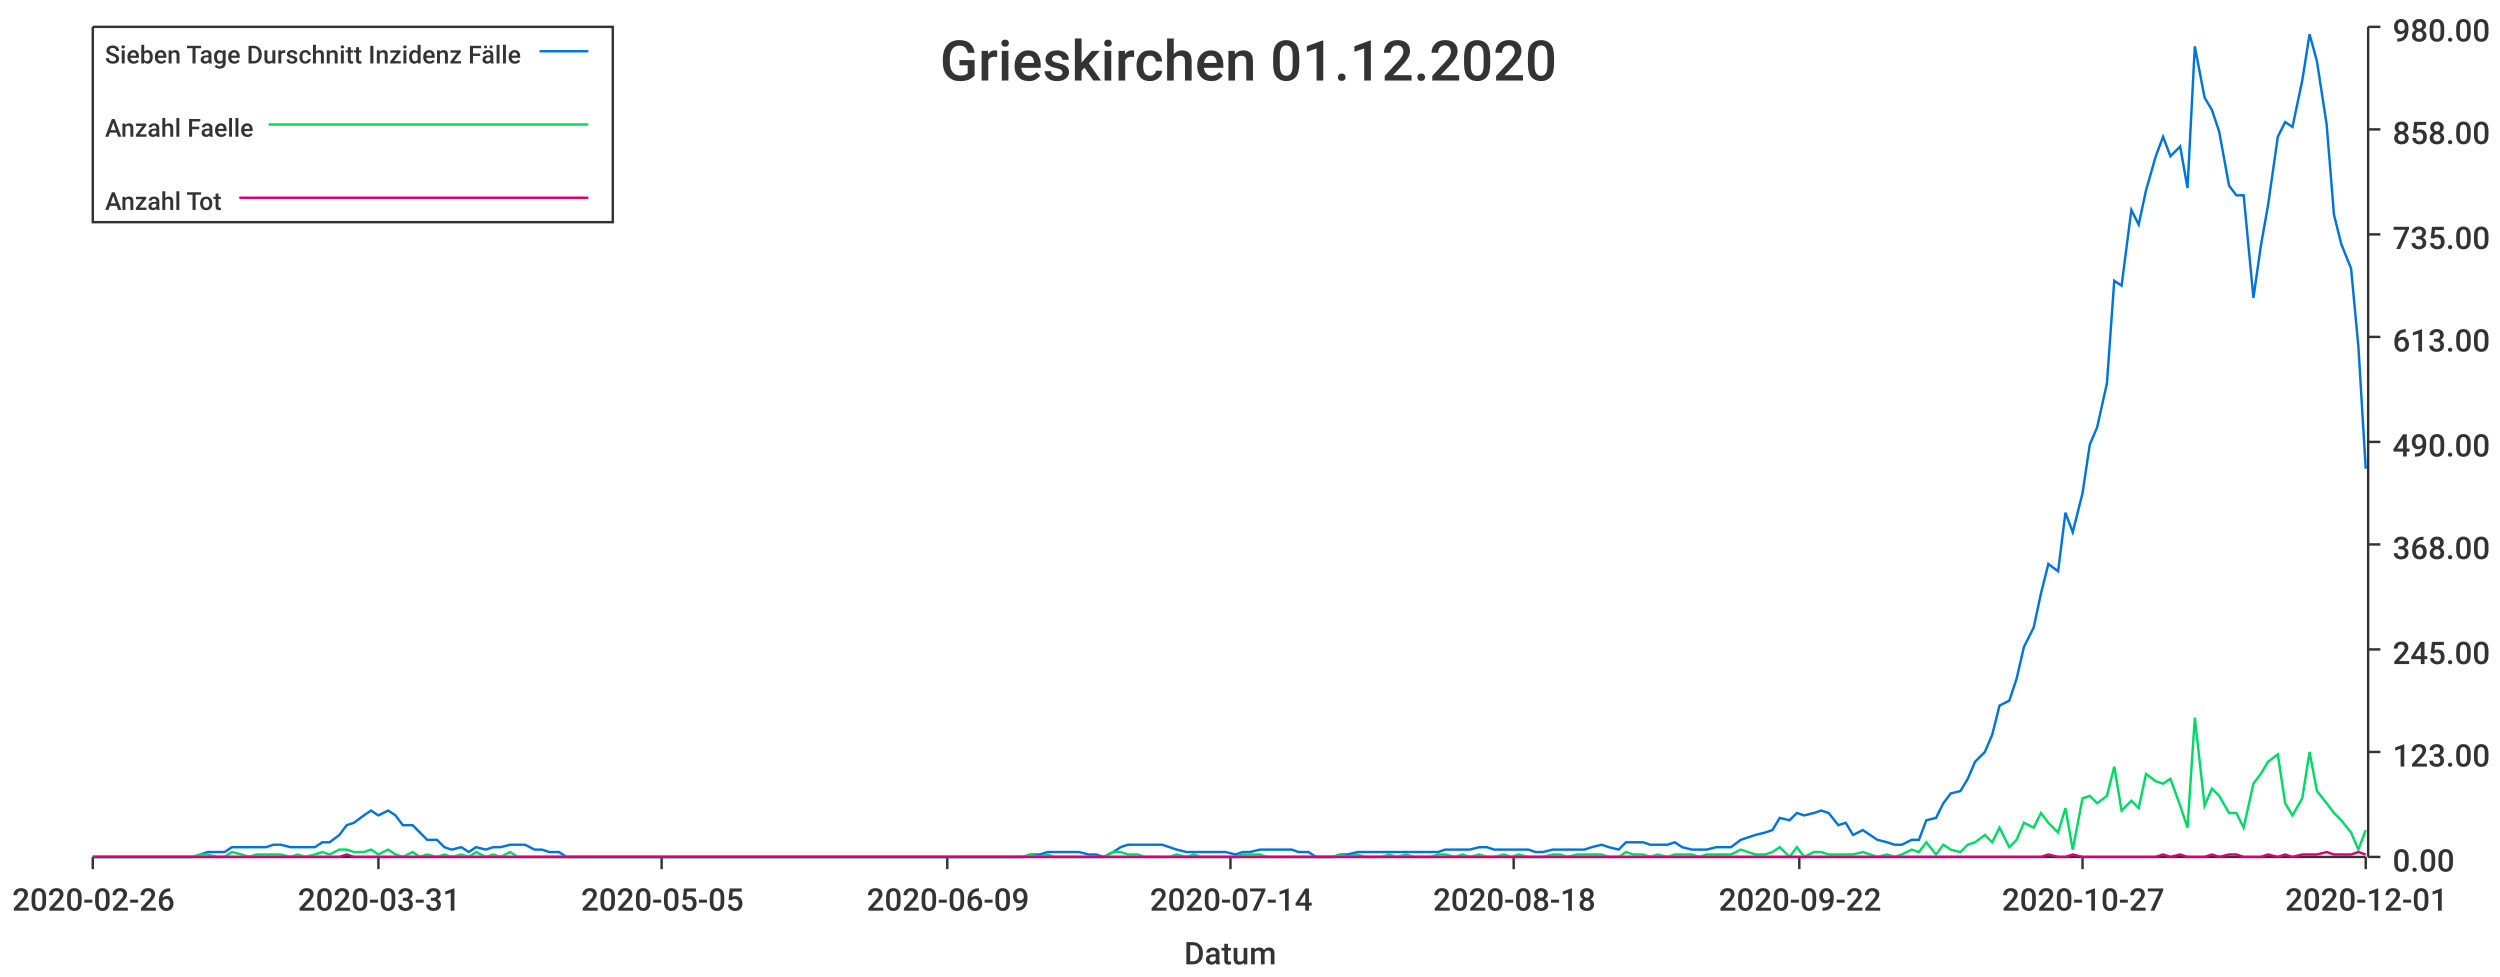
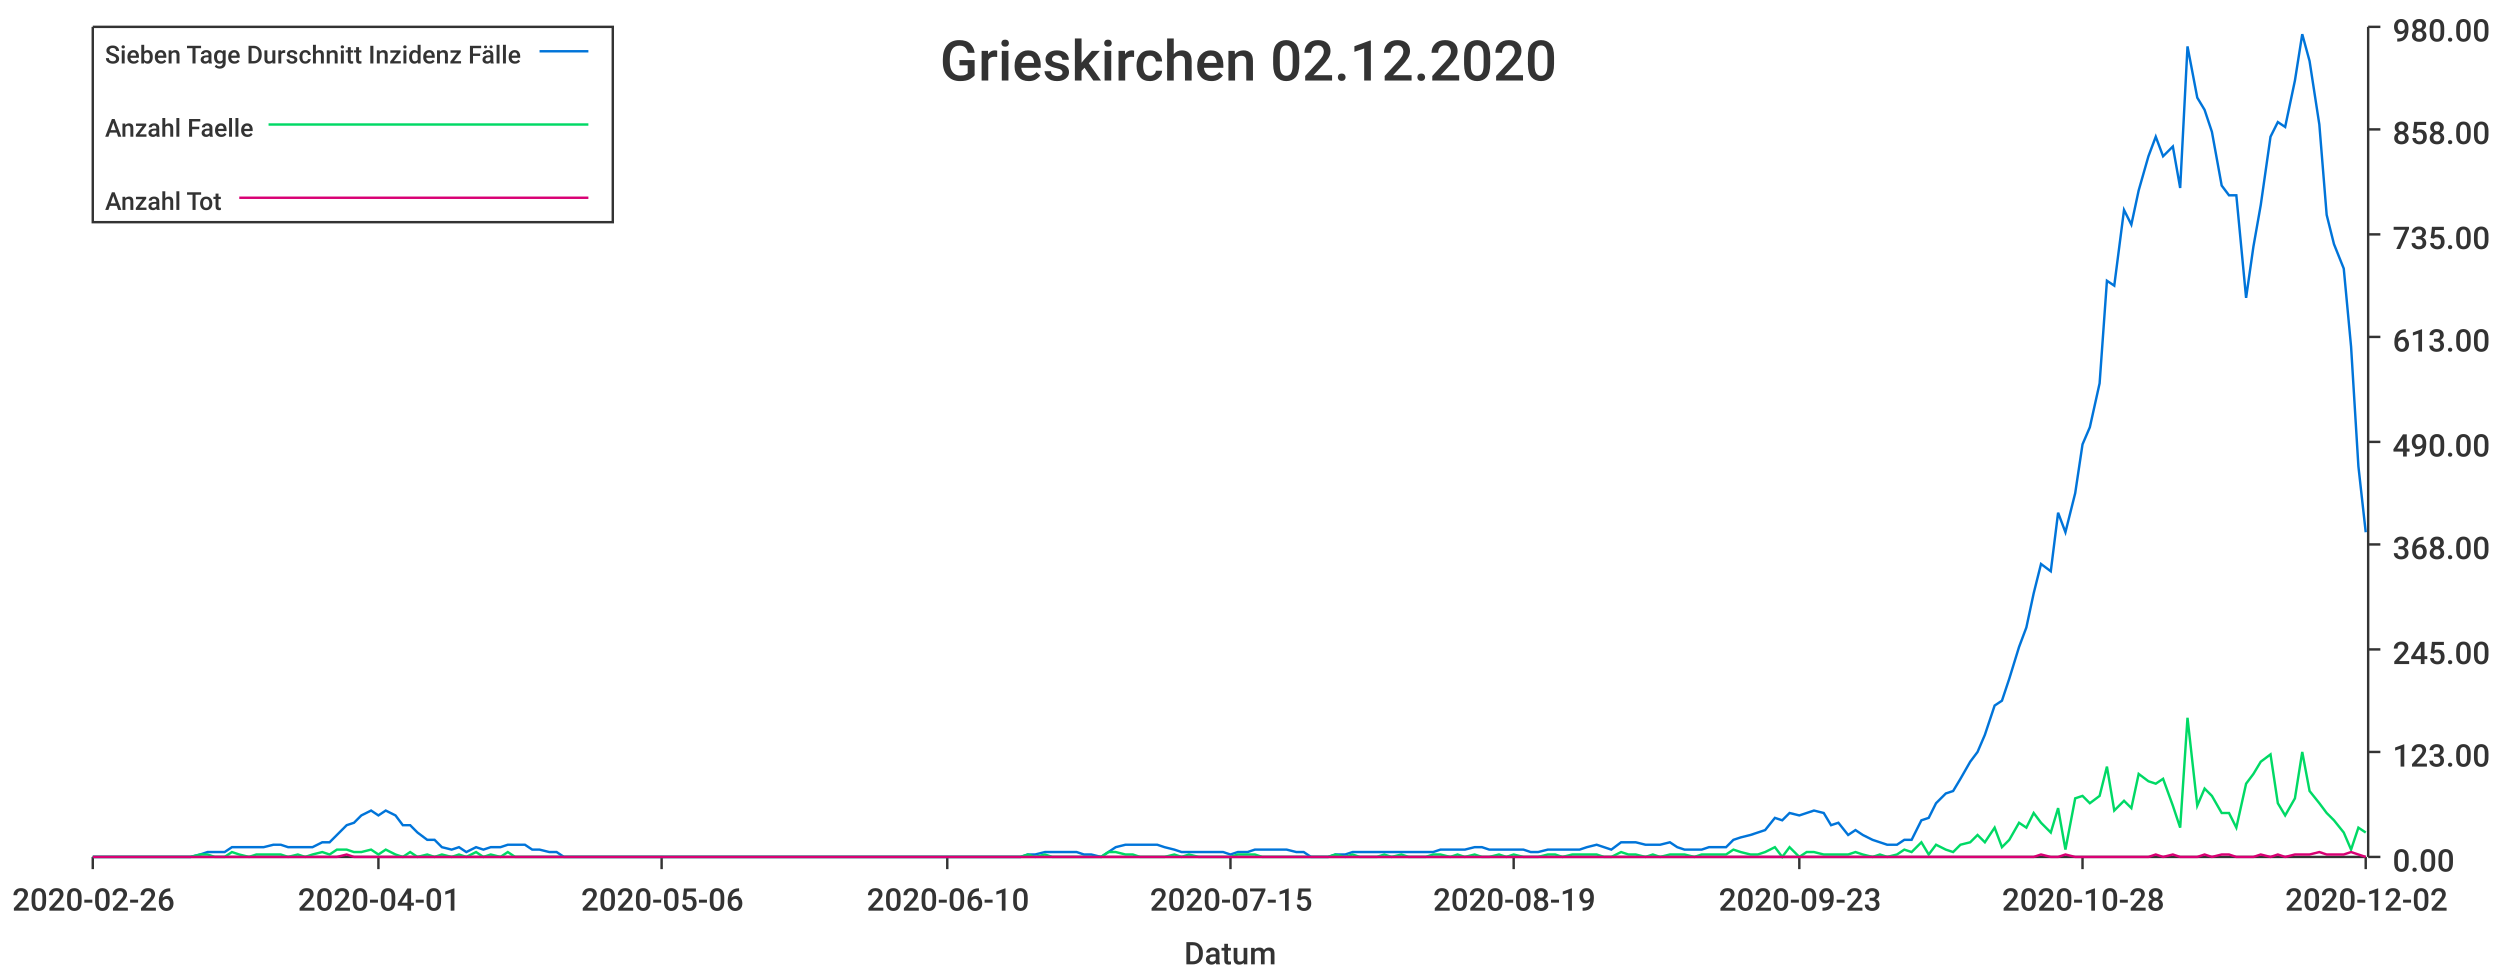
<svg xmlns="http://www.w3.org/2000/svg" width="1024" height="400">\n<path d="M 0 0 L 1024 0 L 1024 400 L 0 400 L 0 0" style="stroke-width:0;stroke:rgba(255,255,255,1.0);fill:rgba(255,255,255,1.0)" />
  <path d="M 38 11 L 969 11 L 969 351 L 38 351 L 38 11" style="stroke-width:0;stroke:rgba(255,255,255,1.0);fill:rgba(255,255,255,1.0)" />
  <path d="M 38 351 L 969 351" style="stroke-width:1;stroke:rgba(51,51,51,1.0);fill:none" />
  <path d="M 38 351 L 38 356" style="stroke-width:1;stroke:rgba(51,51,51,1.0);fill:none" />
  <text x="5" y="373" style="stroke-width:0;stroke:none;fill:rgba(51,51,51,1.0);font-size:12.8px;font-family:'Roboto Medium',sans-serif">2020-02-26</text>
  <path d="M 155 351 L 155 356" style="stroke-width:1;stroke:rgba(51,51,51,1.0);fill:none" />
-   <text x="122" y="373" style="stroke-width:0;stroke:none;fill:rgba(51,51,51,1.0);font-size:12.8px;font-family:'Roboto Medium',sans-serif">2020-03-31</text>
+   <text x="122" y="373" style="stroke-width:0;stroke:none;fill:rgba(51,51,51,1.0);font-size:12.8px;font-family:'Roboto Medium',sans-serif">2020-04-01</text>
  <path d="M 271 351 L 271 356" style="stroke-width:1;stroke:rgba(51,51,51,1.0);fill:none" />
-   <text x="238" y="373" style="stroke-width:0;stroke:none;fill:rgba(51,51,51,1.0);font-size:12.8px;font-family:'Roboto Medium',sans-serif">2020-05-05</text>
+   <text x="238" y="373" style="stroke-width:0;stroke:none;fill:rgba(51,51,51,1.0);font-size:12.8px;font-family:'Roboto Medium',sans-serif">2020-05-06</text>
  <path d="M 388 351 L 388 356" style="stroke-width:1;stroke:rgba(51,51,51,1.0);fill:none" />
-   <text x="355" y="373" style="stroke-width:0;stroke:none;fill:rgba(51,51,51,1.0);font-size:12.8px;font-family:'Roboto Medium',sans-serif">2020-06-09</text>
+   <text x="355" y="373" style="stroke-width:0;stroke:none;fill:rgba(51,51,51,1.0);font-size:12.8px;font-family:'Roboto Medium',sans-serif">2020-06-10</text>
  <path d="M 504 351 L 504 356" style="stroke-width:1;stroke:rgba(51,51,51,1.0);fill:none" />
-   <text x="471" y="373" style="stroke-width:0;stroke:none;fill:rgba(51,51,51,1.0);font-size:12.8px;font-family:'Roboto Medium',sans-serif">2020-07-14</text>
+   <text x="471" y="373" style="stroke-width:0;stroke:none;fill:rgba(51,51,51,1.0);font-size:12.8px;font-family:'Roboto Medium',sans-serif">2020-07-15</text>
  <path d="M 620 351 L 620 356" style="stroke-width:1;stroke:rgba(51,51,51,1.0);fill:none" />
-   <text x="587" y="373" style="stroke-width:0;stroke:none;fill:rgba(51,51,51,1.0);font-size:12.8px;font-family:'Roboto Medium',sans-serif">2020-08-18</text>
+   <text x="587" y="373" style="stroke-width:0;stroke:none;fill:rgba(51,51,51,1.0);font-size:12.8px;font-family:'Roboto Medium',sans-serif">2020-08-19</text>
  <path d="M 737 351 L 737 356" style="stroke-width:1;stroke:rgba(51,51,51,1.0);fill:none" />
-   <text x="704" y="373" style="stroke-width:0;stroke:none;fill:rgba(51,51,51,1.0);font-size:12.8px;font-family:'Roboto Medium',sans-serif">2020-09-22</text>
+   <text x="704" y="373" style="stroke-width:0;stroke:none;fill:rgba(51,51,51,1.0);font-size:12.8px;font-family:'Roboto Medium',sans-serif">2020-09-23</text>
  <path d="M 853 351 L 853 356" style="stroke-width:1;stroke:rgba(51,51,51,1.0);fill:none" />
-   <text x="820" y="373" style="stroke-width:0;stroke:none;fill:rgba(51,51,51,1.0);font-size:12.8px;font-family:'Roboto Medium',sans-serif">2020-10-27</text>
+   <text x="820" y="373" style="stroke-width:0;stroke:none;fill:rgba(51,51,51,1.0);font-size:12.8px;font-family:'Roboto Medium',sans-serif">2020-10-28</text>
  <path d="M 969 351 L 969 356" style="stroke-width:1;stroke:rgba(51,51,51,1.0);fill:none" />
-   <text x="936" y="373" style="stroke-width:0;stroke:none;fill:rgba(51,51,51,1.0);font-size:12.8px;font-family:'Roboto Medium',sans-serif">2020-12-01</text>
+   <text x="936" y="373" style="stroke-width:0;stroke:none;fill:rgba(51,51,51,1.0);font-size:12.8px;font-family:'Roboto Medium',sans-serif">2020-12-02</text>
  <text x="485" y="395" style="stroke-width:0;stroke:none;fill:rgba(51,51,51,1.0);font-size:12.8px;font-family:'Roboto Medium',sans-serif">Datum</text>
  <path d="M 970 351 L 970 11" style="stroke-width:1;stroke:rgba(51,51,51,1.0);fill:none" />
  <path d="M 970 351 L 975 351" style="stroke-width:1;stroke:rgba(51,51,51,1.0);fill:none" />
  <text x="980" y="357" style="stroke-width:0;stroke:none;fill:rgba(51,51,51,1.0);font-size:12.8px;font-family:'Roboto Medium',sans-serif">0.00</text>
  <path d="M 970 308 L 975 308" style="stroke-width:1;stroke:rgba(51,51,51,1.0);fill:none" />
  <text x="980" y="314" style="stroke-width:0;stroke:none;fill:rgba(51,51,51,1.0);font-size:12.8px;font-family:'Roboto Medium',sans-serif">123.00</text>
  <path d="M 970 266 L 975 266" style="stroke-width:1;stroke:rgba(51,51,51,1.0);fill:none" />
  <text x="980" y="272" style="stroke-width:0;stroke:none;fill:rgba(51,51,51,1.0);font-size:12.8px;font-family:'Roboto Medium',sans-serif">245.00</text>
  <path d="M 970 223 L 975 223" style="stroke-width:1;stroke:rgba(51,51,51,1.0);fill:none" />
  <text x="980" y="229" style="stroke-width:0;stroke:none;fill:rgba(51,51,51,1.0);font-size:12.8px;font-family:'Roboto Medium',sans-serif">368.00</text>
  <path d="M 970 181 L 975 181" style="stroke-width:1;stroke:rgba(51,51,51,1.0);fill:none" />
  <text x="980" y="187" style="stroke-width:0;stroke:none;fill:rgba(51,51,51,1.0);font-size:12.8px;font-family:'Roboto Medium',sans-serif">490.00</text>
  <path d="M 970 138 L 975 138" style="stroke-width:1;stroke:rgba(51,51,51,1.0);fill:none" />
  <text x="980" y="144" style="stroke-width:0;stroke:none;fill:rgba(51,51,51,1.0);font-size:12.8px;font-family:'Roboto Medium',sans-serif">613.00</text>
  <path d="M 970 96 L 975 96" style="stroke-width:1;stroke:rgba(51,51,51,1.0);fill:none" />
  <text x="980" y="102" style="stroke-width:0;stroke:none;fill:rgba(51,51,51,1.0);font-size:12.8px;font-family:'Roboto Medium',sans-serif">735.00</text>
  <path d="M 970 53 L 975 53" style="stroke-width:1;stroke:rgba(51,51,51,1.0);fill:none" />
  <text x="980" y="59" style="stroke-width:0;stroke:none;fill:rgba(51,51,51,1.0);font-size:12.8px;font-family:'Roboto Medium',sans-serif">858.00</text>
  <path d="M 970 11 L 975 11" style="stroke-width:1;stroke:rgba(51,51,51,1.0);fill:none" />
  <text x="980" y="17" style="stroke-width:0;stroke:none;fill:rgba(51,51,51,1.0);font-size:12.8px;font-family:'Roboto Medium',sans-serif">980.00</text>
-   <path d="M 38 351 L 42 351 L 45 351 L 49 351 L 52 351 L 55 351 L 59 351 L 62 351 L 65 351 L 69 351 L 72 351 L 75 351 L 79 351 L 82 350 L 85 349 L 89 349 L 92 349 L 95 347 L 99 347 L 102 347 L 105 347 L 109 347 L 112 346 L 115 346 L 119 347 L 122 347 L 125 347 L 129 347 L 132 345 L 135 345 L 139 342 L 142 338 L 145 337 L 149 334 L 152 332 L 155 334 L 159 332 L 162 334 L 165 338 L 169 338 L 172 341 L 175 344 L 179 344 L 182 347 L 185 348 L 189 347 L 192 349 L 195 347 L 199 348 L 202 347 L 205 347 L 209 346 L 212 346 L 215 346 L 219 348 L 222 348 L 225 349 L 229 349 L 232 351 L 235 351 L 239 351 L 242 351 L 245 351 L 249 351 L 252 351 L 255 351 L 259 351 L 262 351 L 265 351 L 269 351 L 272 351 L 275 351 L 279 351 L 282 351 L 285 351 L 289 351 L 292 351 L 295 351 L 299 351 L 302 351 L 305 351 L 309 351 L 312 351 L 315 351 L 319 351 L 322 351 L 325 351 L 329 351 L 332 351 L 335 351 L 339 351 L 342 351 L 345 351 L 349 351 L 352 351 L 356 351 L 359 351 L 362 351 L 366 351 L 369 351 L 372 351 L 376 351 L 379 351 L 382 351 L 386 351 L 389 351 L 392 351 L 396 351 L 399 351 L 402 351 L 406 351 L 409 351 L 412 351 L 416 351 L 419 351 L 422 350 L 426 350 L 429 349 L 432 349 L 436 349 L 439 349 L 442 349 L 446 350 L 449 350 L 452 351 L 456 349 L 459 347 L 462 346 L 466 346 L 469 346 L 472 346 L 476 346 L 479 347 L 482 348 L 486 349 L 489 349 L 492 349 L 496 349 L 499 349 L 502 349 L 506 350 L 509 349 L 512 349 L 516 348 L 519 348 L 522 348 L 526 348 L 529 348 L 532 349 L 536 349 L 539 351 L 542 351 L 546 351 L 549 350 L 552 350 L 556 349 L 559 349 L 562 349 L 566 349 L 569 349 L 572 349 L 576 349 L 579 349 L 582 349 L 586 349 L 589 349 L 592 348 L 596 348 L 599 348 L 602 348 L 606 347 L 609 347 L 612 348 L 616 348 L 619 348 L 622 348 L 626 348 L 629 349 L 632 349 L 636 348 L 639 348 L 642 348 L 646 348 L 649 348 L 652 347 L 656 346 L 659 347 L 663 348 L 666 345 L 669 345 L 673 345 L 676 346 L 679 346 L 683 346 L 686 345 L 689 347 L 693 348 L 696 348 L 699 348 L 703 347 L 706 347 L 709 347 L 713 344 L 716 343 L 719 342 L 723 341 L 726 340 L 729 335 L 733 336 L 736 333 L 739 334 L 743 333 L 746 332 L 749 333 L 753 338 L 756 337 L 759 342 L 763 340 L 766 342 L 769 344 L 773 345 L 776 346 L 779 346 L 783 344 L 786 344 L 789 336 L 793 335 L 796 329 L 799 325 L 803 324 L 806 319 L 809 312 L 813 308 L 816 301 L 819 289 L 823 287 L 826 278 L 829 265 L 833 257 L 836 243 L 839 231 L 843 234 L 846 210 L 849 218 L 853 202 L 856 182 L 859 175 L 863 157 L 866 115 L 869 117 L 873 86 L 876 92 L 879 78 L 883 64 L 886 56 L 889 64 L 893 60 L 896 77 L 899 19 L 903 40 L 906 45 L 909 54 L 913 76 L 916 80 L 919 80 L 923 122 L 926 101 L 929 84 L 933 56 L 936 50 L 939 52 L 943 33 L 946 14 L 949 25 L 953 51 L 956 88 L 959 100 L 963 110 L 966 142 L 969 192" style="stroke-width:1;stroke:rgba(0,116,217,1.0);fill:none" />
-   <path d="M 38 351 L 42 351 L 45 351 L 49 351 L 52 351 L 55 351 L 59 351 L 62 351 L 65 351 L 69 351 L 72 351 L 75 351 L 79 351 L 82 350 L 85 350 L 89 351 L 92 351 L 95 349 L 99 350 L 102 351 L 105 350 L 109 350 L 112 350 L 115 350 L 119 351 L 122 350 L 125 351 L 129 350 L 132 349 L 135 350 L 139 348 L 142 348 L 145 349 L 149 349 L 152 348 L 155 350 L 159 348 L 162 350 L 165 351 L 169 349 L 172 351 L 175 350 L 179 351 L 182 350 L 185 351 L 189 350 L 192 351 L 195 349 L 199 351 L 202 350 L 205 351 L 209 349 L 212 351 L 215 351 L 219 351 L 222 351 L 225 351 L 229 351 L 232 351 L 235 351 L 239 351 L 242 351 L 245 351 L 249 351 L 252 351 L 255 351 L 259 351 L 262 351 L 265 351 L 269 351 L 272 351 L 275 351 L 279 351 L 282 351 L 285 351 L 289 351 L 292 351 L 295 351 L 299 351 L 302 351 L 305 351 L 309 351 L 312 351 L 315 351 L 319 351 L 322 351 L 325 351 L 329 351 L 332 351 L 335 351 L 339 351 L 342 351 L 345 351 L 349 351 L 352 351 L 356 351 L 359 351 L 362 351 L 366 351 L 369 351 L 372 351 L 376 351 L 379 351 L 382 351 L 386 351 L 389 351 L 392 351 L 396 351 L 399 351 L 402 351 L 406 351 L 409 351 L 412 351 L 416 351 L 419 351 L 422 350 L 426 351 L 429 350 L 432 351 L 436 351 L 439 351 L 442 351 L 446 351 L 449 351 L 452 351 L 456 349 L 459 349 L 462 350 L 466 350 L 469 351 L 472 351 L 476 351 L 479 351 L 482 350 L 486 351 L 489 350 L 492 351 L 496 351 L 499 351 L 502 351 L 506 351 L 509 350 L 512 350 L 516 350 L 519 351 L 522 351 L 526 351 L 529 351 L 532 351 L 536 351 L 539 351 L 542 351 L 546 351 L 549 350 L 552 351 L 556 350 L 559 351 L 562 351 L 566 351 L 569 350 L 572 351 L 576 350 L 579 351 L 582 351 L 586 351 L 589 350 L 592 350 L 596 351 L 599 350 L 602 351 L 606 350 L 609 351 L 612 351 L 616 350 L 619 351 L 622 350 L 626 351 L 629 351 L 632 351 L 636 350 L 639 350 L 642 351 L 646 350 L 649 350 L 652 350 L 656 350 L 659 351 L 663 351 L 666 349 L 669 350 L 673 350 L 676 351 L 679 350 L 683 351 L 686 350 L 689 350 L 693 350 L 696 351 L 699 350 L 703 350 L 706 350 L 709 350 L 713 348 L 716 349 L 719 350 L 723 350 L 726 349 L 729 347 L 733 351 L 736 347 L 739 351 L 743 349 L 746 349 L 749 350 L 753 350 L 756 350 L 759 350 L 763 349 L 766 350 L 769 351 L 773 350 L 776 351 L 779 350 L 783 348 L 786 349 L 789 345 L 793 350 L 796 346 L 799 348 L 803 349 L 806 346 L 809 345 L 813 342 L 816 345 L 819 339 L 823 347 L 826 344 L 829 337 L 833 339 L 836 333 L 839 337 L 843 341 L 846 331 L 849 348 L 853 327 L 856 326 L 859 329 L 863 326 L 866 314 L 869 332 L 873 328 L 876 331 L 879 317 L 883 320 L 886 321 L 889 319 L 893 330 L 896 339 L 899 294 L 903 330 L 906 323 L 909 326 L 913 333 L 916 333 L 919 339 L 923 321 L 926 317 L 929 312 L 933 309 L 936 329 L 939 334 L 943 327 L 946 308 L 949 324 L 953 329 L 956 333 L 959 336 L 963 341 L 966 348 L 969 340" style="stroke-width:1;stroke:rgba(0,217,101,1.0);fill:none" />
-   <path d="M 38 351 L 42 351 L 45 351 L 49 351 L 52 351 L 55 351 L 59 351 L 62 351 L 65 351 L 69 351 L 72 351 L 75 351 L 79 351 L 82 351 L 85 351 L 89 351 L 92 351 L 95 351 L 99 351 L 102 351 L 105 351 L 109 351 L 112 351 L 115 351 L 119 351 L 122 351 L 125 351 L 129 351 L 132 351 L 135 351 L 139 351 L 142 350 L 145 351 L 149 351 L 152 351 L 155 351 L 159 351 L 162 351 L 165 351 L 169 351 L 172 351 L 175 351 L 179 351 L 182 351 L 185 351 L 189 351 L 192 351 L 195 351 L 199 351 L 202 351 L 205 351 L 209 351 L 212 351 L 215 351 L 219 351 L 222 351 L 225 351 L 229 351 L 232 351 L 235 351 L 239 351 L 242 351 L 245 351 L 249 351 L 252 351 L 255 351 L 259 351 L 262 351 L 265 351 L 269 351 L 272 351 L 275 351 L 279 351 L 282 351 L 285 351 L 289 351 L 292 351 L 295 351 L 299 351 L 302 351 L 305 351 L 309 351 L 312 351 L 315 351 L 319 351 L 322 351 L 325 351 L 329 351 L 332 351 L 335 351 L 339 351 L 342 351 L 345 351 L 349 351 L 352 351 L 356 351 L 359 351 L 362 351 L 366 351 L 369 351 L 372 351 L 376 351 L 379 351 L 382 351 L 386 351 L 389 351 L 392 351 L 396 351 L 399 351 L 402 351 L 406 351 L 409 351 L 412 351 L 416 351 L 419 351 L 422 351 L 426 351 L 429 351 L 432 351 L 436 351 L 439 351 L 442 351 L 446 351 L 449 351 L 452 351 L 456 351 L 459 351 L 462 351 L 466 351 L 469 351 L 472 351 L 476 351 L 479 351 L 482 351 L 486 351 L 489 351 L 492 351 L 496 351 L 499 351 L 502 351 L 506 351 L 509 351 L 512 351 L 516 351 L 519 351 L 522 351 L 526 351 L 529 351 L 532 351 L 536 351 L 539 351 L 542 351 L 546 351 L 549 351 L 552 351 L 556 351 L 559 351 L 562 351 L 566 351 L 569 351 L 572 351 L 576 351 L 579 351 L 582 351 L 586 351 L 589 351 L 592 351 L 596 351 L 599 351 L 602 351 L 606 351 L 609 351 L 612 351 L 616 351 L 619 351 L 622 351 L 626 351 L 629 351 L 632 351 L 636 351 L 639 351 L 642 351 L 646 351 L 649 351 L 652 351 L 656 351 L 659 351 L 663 351 L 666 351 L 669 351 L 673 351 L 676 351 L 679 351 L 683 351 L 686 351 L 689 351 L 693 351 L 696 351 L 699 351 L 703 351 L 706 351 L 709 351 L 713 351 L 716 351 L 719 351 L 723 351 L 726 351 L 729 351 L 733 351 L 736 351 L 739 351 L 743 351 L 746 351 L 749 351 L 753 351 L 756 351 L 759 351 L 763 351 L 766 351 L 769 351 L 773 351 L 776 351 L 779 351 L 783 351 L 786 351 L 789 351 L 793 351 L 796 351 L 799 351 L 803 351 L 806 351 L 809 351 L 813 351 L 816 351 L 819 351 L 823 351 L 826 351 L 829 351 L 833 351 L 836 351 L 839 350 L 843 351 L 846 351 L 849 350 L 853 351 L 856 351 L 859 351 L 863 351 L 866 351 L 869 351 L 873 351 L 876 351 L 879 351 L 883 351 L 886 350 L 889 351 L 893 350 L 896 351 L 899 351 L 903 351 L 906 350 L 909 351 L 913 350 L 916 350 L 919 351 L 923 351 L 926 351 L 929 350 L 933 351 L 936 350 L 939 351 L 943 350 L 946 350 L 949 350 L 953 349 L 956 350 L 959 350 L 963 350 L 966 349 L 969 350" style="stroke-width:1;stroke:rgba(217,0,116,1.0);fill:none" />
-   <text x="385" y="33" style="stroke-width:0;stroke:none;fill:rgba(51,51,51,1.0);font-size:23.0px;font-family:'Roboto Medium',sans-serif">Grieskirchen 01.12.2020</text>
+   <path d="M 38 351 L 42 351 L 45 351 L 48 351 L 52 351 L 55 351 L 58 351 L 62 351 L 65 351 L 68 351 L 72 351 L 75 351 L 78 351 L 82 350 L 85 349 L 88 349 L 92 349 L 95 347 L 98 347 L 102 347 L 105 347 L 108 347 L 112 346 L 115 346 L 118 347 L 122 347 L 125 347 L 128 347 L 132 345 L 135 345 L 138 342 L 142 338 L 145 337 L 148 334 L 152 332 L 155 334 L 158 332 L 162 334 L 165 338 L 168 338 L 171 341 L 175 344 L 178 344 L 181 347 L 185 348 L 188 347 L 191 349 L 195 347 L 198 348 L 201 347 L 205 347 L 208 346 L 211 346 L 215 346 L 218 348 L 221 348 L 225 349 L 228 349 L 231 351 L 235 351 L 238 351 L 241 351 L 245 351 L 248 351 L 251 351 L 255 351 L 258 351 L 261 351 L 265 351 L 268 351 L 271 351 L 275 351 L 278 351 L 281 351 L 285 351 L 288 351 L 291 351 L 295 351 L 298 351 L 301 351 L 304 351 L 308 351 L 311 351 L 314 351 L 318 351 L 321 351 L 324 351 L 328 351 L 331 351 L 334 351 L 338 351 L 341 351 L 344 351 L 348 351 L 351 351 L 354 351 L 358 351 L 361 351 L 364 351 L 368 351 L 371 351 L 374 351 L 378 351 L 381 351 L 384 351 L 388 351 L 391 351 L 394 351 L 398 351 L 401 351 L 404 351 L 408 351 L 411 351 L 414 351 L 418 351 L 421 350 L 424 350 L 428 349 L 431 349 L 434 349 L 437 349 L 441 349 L 444 350 L 447 350 L 451 351 L 454 349 L 457 347 L 461 346 L 464 346 L 467 346 L 471 346 L 474 346 L 477 347 L 481 348 L 484 349 L 487 349 L 491 349 L 494 349 L 497 349 L 501 349 L 504 350 L 507 349 L 511 349 L 514 348 L 517 348 L 521 348 L 524 348 L 527 348 L 531 349 L 534 349 L 537 351 L 541 351 L 544 351 L 547 350 L 551 350 L 554 349 L 557 349 L 561 349 L 564 349 L 567 349 L 570 349 L 574 349 L 577 349 L 580 349 L 584 349 L 587 349 L 590 348 L 594 348 L 597 348 L 600 348 L 604 347 L 607 347 L 610 348 L 614 348 L 617 348 L 620 348 L 624 348 L 627 349 L 630 349 L 634 348 L 637 348 L 640 348 L 644 348 L 647 348 L 650 347 L 654 346 L 657 347 L 660 348 L 664 345 L 667 345 L 670 345 L 674 346 L 677 346 L 680 346 L 684 345 L 687 347 L 690 348 L 694 348 L 697 348 L 700 347 L 703 347 L 707 347 L 710 344 L 713 343 L 717 342 L 720 341 L 723 340 L 727 335 L 730 336 L 733 333 L 737 334 L 740 333 L 743 332 L 747 333 L 750 338 L 753 337 L 757 342 L 760 340 L 763 342 L 767 344 L 770 345 L 773 346 L 777 346 L 780 344 L 783 344 L 787 336 L 790 335 L 793 329 L 797 325 L 800 324 L 803 319 L 807 312 L 810 308 L 813 301 L 817 289 L 820 287 L 823 278 L 827 265 L 830 257 L 833 243 L 836 231 L 840 234 L 843 210 L 846 218 L 850 202 L 853 182 L 856 175 L 860 157 L 863 115 L 866 117 L 870 86 L 873 92 L 876 78 L 880 64 L 883 56 L 886 64 L 890 60 L 893 77 L 896 19 L 900 40 L 903 45 L 906 54 L 910 76 L 913 80 L 916 80 L 920 122 L 923 101 L 926 84 L 930 56 L 933 50 L 936 52 L 940 33 L 943 14 L 946 25 L 950 51 L 953 88 L 956 100 L 960 110 L 963 142 L 966 191 L 969 218" style="stroke-width:1;stroke:rgba(0,116,217,1.0);fill:none" />
+   <path d="M 38 351 L 42 351 L 45 351 L 48 351 L 52 351 L 55 351 L 58 351 L 62 351 L 65 351 L 68 351 L 72 351 L 75 351 L 78 351 L 82 350 L 85 350 L 88 351 L 92 351 L 95 349 L 98 350 L 102 351 L 105 350 L 108 350 L 112 350 L 115 350 L 118 351 L 122 350 L 125 351 L 128 350 L 132 349 L 135 350 L 138 348 L 142 348 L 145 349 L 148 349 L 152 348 L 155 350 L 158 348 L 162 350 L 165 351 L 168 349 L 171 351 L 175 350 L 178 351 L 181 350 L 185 351 L 188 350 L 191 351 L 195 349 L 198 351 L 201 350 L 205 351 L 208 349 L 211 351 L 215 351 L 218 351 L 221 351 L 225 351 L 228 351 L 231 351 L 235 351 L 238 351 L 241 351 L 245 351 L 248 351 L 251 351 L 255 351 L 258 351 L 261 351 L 265 351 L 268 351 L 271 351 L 275 351 L 278 351 L 281 351 L 285 351 L 288 351 L 291 351 L 295 351 L 298 351 L 301 351 L 304 351 L 308 351 L 311 351 L 314 351 L 318 351 L 321 351 L 324 351 L 328 351 L 331 351 L 334 351 L 338 351 L 341 351 L 344 351 L 348 351 L 351 351 L 354 351 L 358 351 L 361 351 L 364 351 L 368 351 L 371 351 L 374 351 L 378 351 L 381 351 L 384 351 L 388 351 L 391 351 L 394 351 L 398 351 L 401 351 L 404 351 L 408 351 L 411 351 L 414 351 L 418 351 L 421 350 L 424 351 L 428 350 L 431 351 L 434 351 L 437 351 L 441 351 L 444 351 L 447 351 L 451 351 L 454 349 L 457 349 L 461 350 L 464 350 L 467 351 L 471 351 L 474 351 L 477 351 L 481 350 L 484 351 L 487 350 L 491 351 L 494 351 L 497 351 L 501 351 L 504 351 L 507 350 L 511 350 L 514 350 L 517 351 L 521 351 L 524 351 L 527 351 L 531 351 L 534 351 L 537 351 L 541 351 L 544 351 L 547 350 L 551 351 L 554 350 L 557 351 L 561 351 L 564 351 L 567 350 L 570 351 L 574 350 L 577 351 L 580 351 L 584 351 L 587 350 L 590 350 L 594 351 L 597 350 L 600 351 L 604 350 L 607 351 L 610 351 L 614 350 L 617 351 L 620 350 L 624 351 L 627 351 L 630 351 L 634 350 L 637 350 L 640 351 L 644 350 L 647 350 L 650 350 L 654 350 L 657 351 L 660 351 L 664 349 L 667 350 L 670 350 L 674 351 L 677 350 L 680 351 L 684 350 L 687 350 L 690 350 L 694 351 L 697 350 L 700 350 L 703 350 L 707 350 L 710 348 L 713 349 L 717 350 L 720 350 L 723 349 L 727 347 L 730 351 L 733 347 L 737 351 L 740 349 L 743 349 L 747 350 L 750 350 L 753 350 L 757 350 L 760 349 L 763 350 L 767 351 L 770 350 L 773 351 L 777 350 L 780 348 L 783 349 L 787 345 L 790 350 L 793 346 L 797 348 L 800 349 L 803 346 L 807 345 L 810 342 L 813 345 L 817 339 L 820 347 L 823 344 L 827 337 L 830 339 L 833 333 L 836 337 L 840 341 L 843 331 L 846 348 L 850 327 L 853 326 L 856 329 L 860 326 L 863 314 L 866 332 L 870 328 L 873 331 L 876 317 L 880 320 L 883 321 L 886 319 L 890 330 L 893 339 L 896 294 L 900 330 L 903 323 L 906 326 L 910 333 L 913 333 L 916 339 L 920 321 L 923 317 L 926 312 L 930 309 L 933 329 L 936 334 L 940 327 L 943 308 L 946 324 L 950 329 L 953 333 L 956 336 L 960 341 L 963 348 L 966 339 L 969 341" style="stroke-width:1;stroke:rgba(0,217,101,1.0);fill:none" />
+   <path d="M 38 351 L 42 351 L 45 351 L 48 351 L 52 351 L 55 351 L 58 351 L 62 351 L 65 351 L 68 351 L 72 351 L 75 351 L 78 351 L 82 351 L 85 351 L 88 351 L 92 351 L 95 351 L 98 351 L 102 351 L 105 351 L 108 351 L 112 351 L 115 351 L 118 351 L 122 351 L 125 351 L 128 351 L 132 351 L 135 351 L 138 351 L 142 350 L 145 351 L 148 351 L 152 351 L 155 351 L 158 351 L 162 351 L 165 351 L 168 351 L 171 351 L 175 351 L 178 351 L 181 351 L 185 351 L 188 351 L 191 351 L 195 351 L 198 351 L 201 351 L 205 351 L 208 351 L 211 351 L 215 351 L 218 351 L 221 351 L 225 351 L 228 351 L 231 351 L 235 351 L 238 351 L 241 351 L 245 351 L 248 351 L 251 351 L 255 351 L 258 351 L 261 351 L 265 351 L 268 351 L 271 351 L 275 351 L 278 351 L 281 351 L 285 351 L 288 351 L 291 351 L 295 351 L 298 351 L 301 351 L 304 351 L 308 351 L 311 351 L 314 351 L 318 351 L 321 351 L 324 351 L 328 351 L 331 351 L 334 351 L 338 351 L 341 351 L 344 351 L 348 351 L 351 351 L 354 351 L 358 351 L 361 351 L 364 351 L 368 351 L 371 351 L 374 351 L 378 351 L 381 351 L 384 351 L 388 351 L 391 351 L 394 351 L 398 351 L 401 351 L 404 351 L 408 351 L 411 351 L 414 351 L 418 351 L 421 351 L 424 351 L 428 351 L 431 351 L 434 351 L 437 351 L 441 351 L 444 351 L 447 351 L 451 351 L 454 351 L 457 351 L 461 351 L 464 351 L 467 351 L 471 351 L 474 351 L 477 351 L 481 351 L 484 351 L 487 351 L 491 351 L 494 351 L 497 351 L 501 351 L 504 351 L 507 351 L 511 351 L 514 351 L 517 351 L 521 351 L 524 351 L 527 351 L 531 351 L 534 351 L 537 351 L 541 351 L 544 351 L 547 351 L 551 351 L 554 351 L 557 351 L 561 351 L 564 351 L 567 351 L 570 351 L 574 351 L 577 351 L 580 351 L 584 351 L 587 351 L 590 351 L 594 351 L 597 351 L 600 351 L 604 351 L 607 351 L 610 351 L 614 351 L 617 351 L 620 351 L 624 351 L 627 351 L 630 351 L 634 351 L 637 351 L 640 351 L 644 351 L 647 351 L 650 351 L 654 351 L 657 351 L 660 351 L 664 351 L 667 351 L 670 351 L 674 351 L 677 351 L 680 351 L 684 351 L 687 351 L 690 351 L 694 351 L 697 351 L 700 351 L 703 351 L 707 351 L 710 351 L 713 351 L 717 351 L 720 351 L 723 351 L 727 351 L 730 351 L 733 351 L 737 351 L 740 351 L 743 351 L 747 351 L 750 351 L 753 351 L 757 351 L 760 351 L 763 351 L 767 351 L 770 351 L 773 351 L 777 351 L 780 351 L 783 351 L 787 351 L 790 351 L 793 351 L 797 351 L 800 351 L 803 351 L 807 351 L 810 351 L 813 351 L 817 351 L 820 351 L 823 351 L 827 351 L 830 351 L 833 351 L 836 350 L 840 351 L 843 351 L 846 350 L 850 351 L 853 351 L 856 351 L 860 351 L 863 351 L 866 351 L 870 351 L 873 351 L 876 351 L 880 351 L 883 350 L 886 351 L 890 350 L 893 351 L 896 351 L 900 351 L 903 350 L 906 351 L 910 350 L 913 350 L 916 351 L 920 351 L 923 351 L 926 350 L 930 351 L 933 350 L 936 351 L 940 350 L 943 350 L 946 350 L 950 349 L 953 350 L 956 350 L 960 350 L 963 349 L 966 350 L 969 351" style="stroke-width:1;stroke:rgba(217,0,116,1.0);fill:none" />
+   <text x="385" y="33" style="stroke-width:0;stroke:none;fill:rgba(51,51,51,1.0);font-size:23.0px;font-family:'Roboto Medium',sans-serif">Grieskirchen 02.12.2020</text>
  <path d="M 38 11 L 251 11 L 251 91 L 38 91 L 38 11" style="stroke-width:1;stroke:rgba(51,51,51,1.0);fill:rgba(255,255,255,1.0)" />
  <text x="43" y="26" style="stroke-width:0;stroke:none;fill:rgba(51,51,51,1.0);font-size:10.2px;font-family:'Roboto Medium',sans-serif">Sieben Tage Durschnitt Inzidenz Fälle</text>
  <path d="M 221 21 L 241 21" style="stroke-width:1;stroke:rgba(0,116,217,1.0);fill:none" />
  <text x="43" y="56" style="stroke-width:0;stroke:none;fill:rgba(51,51,51,1.0);font-size:10.2px;font-family:'Roboto Medium',sans-serif">Anzahl Faelle</text>
  <path d="M 110 51 L 241 51" style="stroke-width:1;stroke:rgba(0,217,101,1.0);fill:none" />
  <text x="43" y="86" style="stroke-width:0;stroke:none;fill:rgba(51,51,51,1.0);font-size:10.2px;font-family:'Roboto Medium',sans-serif">Anzahl Tot</text>
  <path d="M 98 81 L 241 81" style="stroke-width:1;stroke:rgba(217,0,116,1.0);fill:none" />
</svg>
